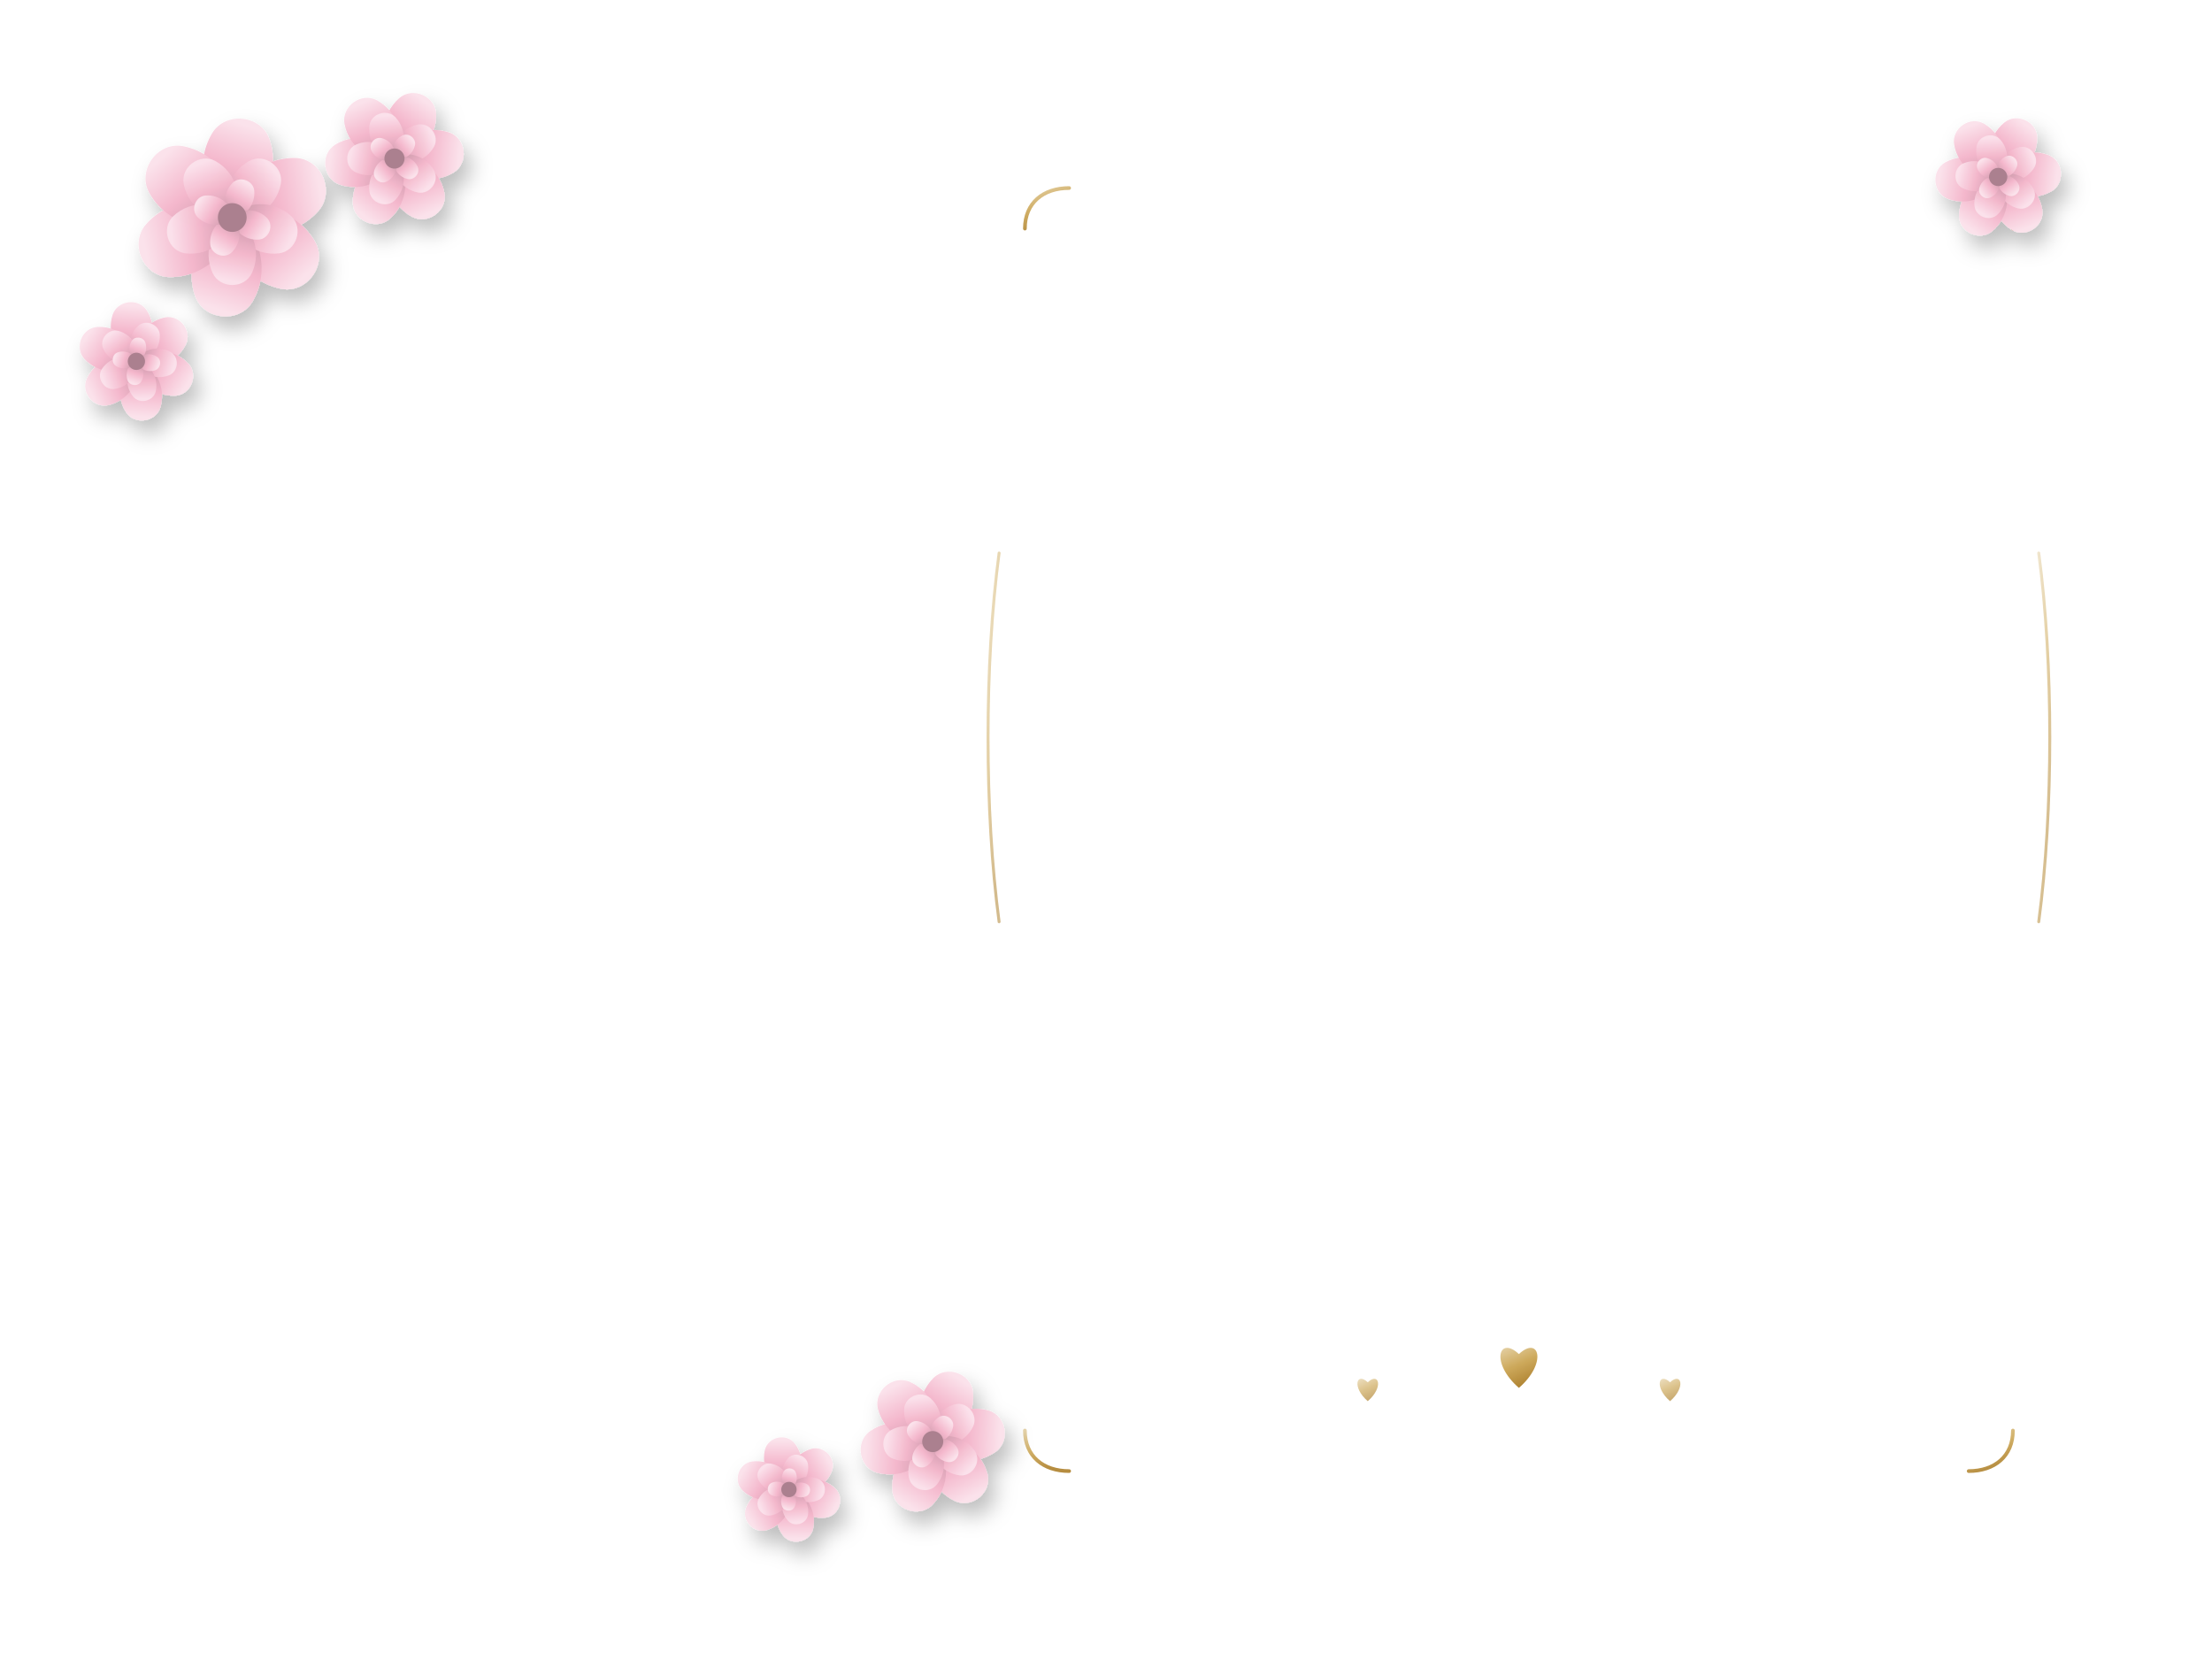
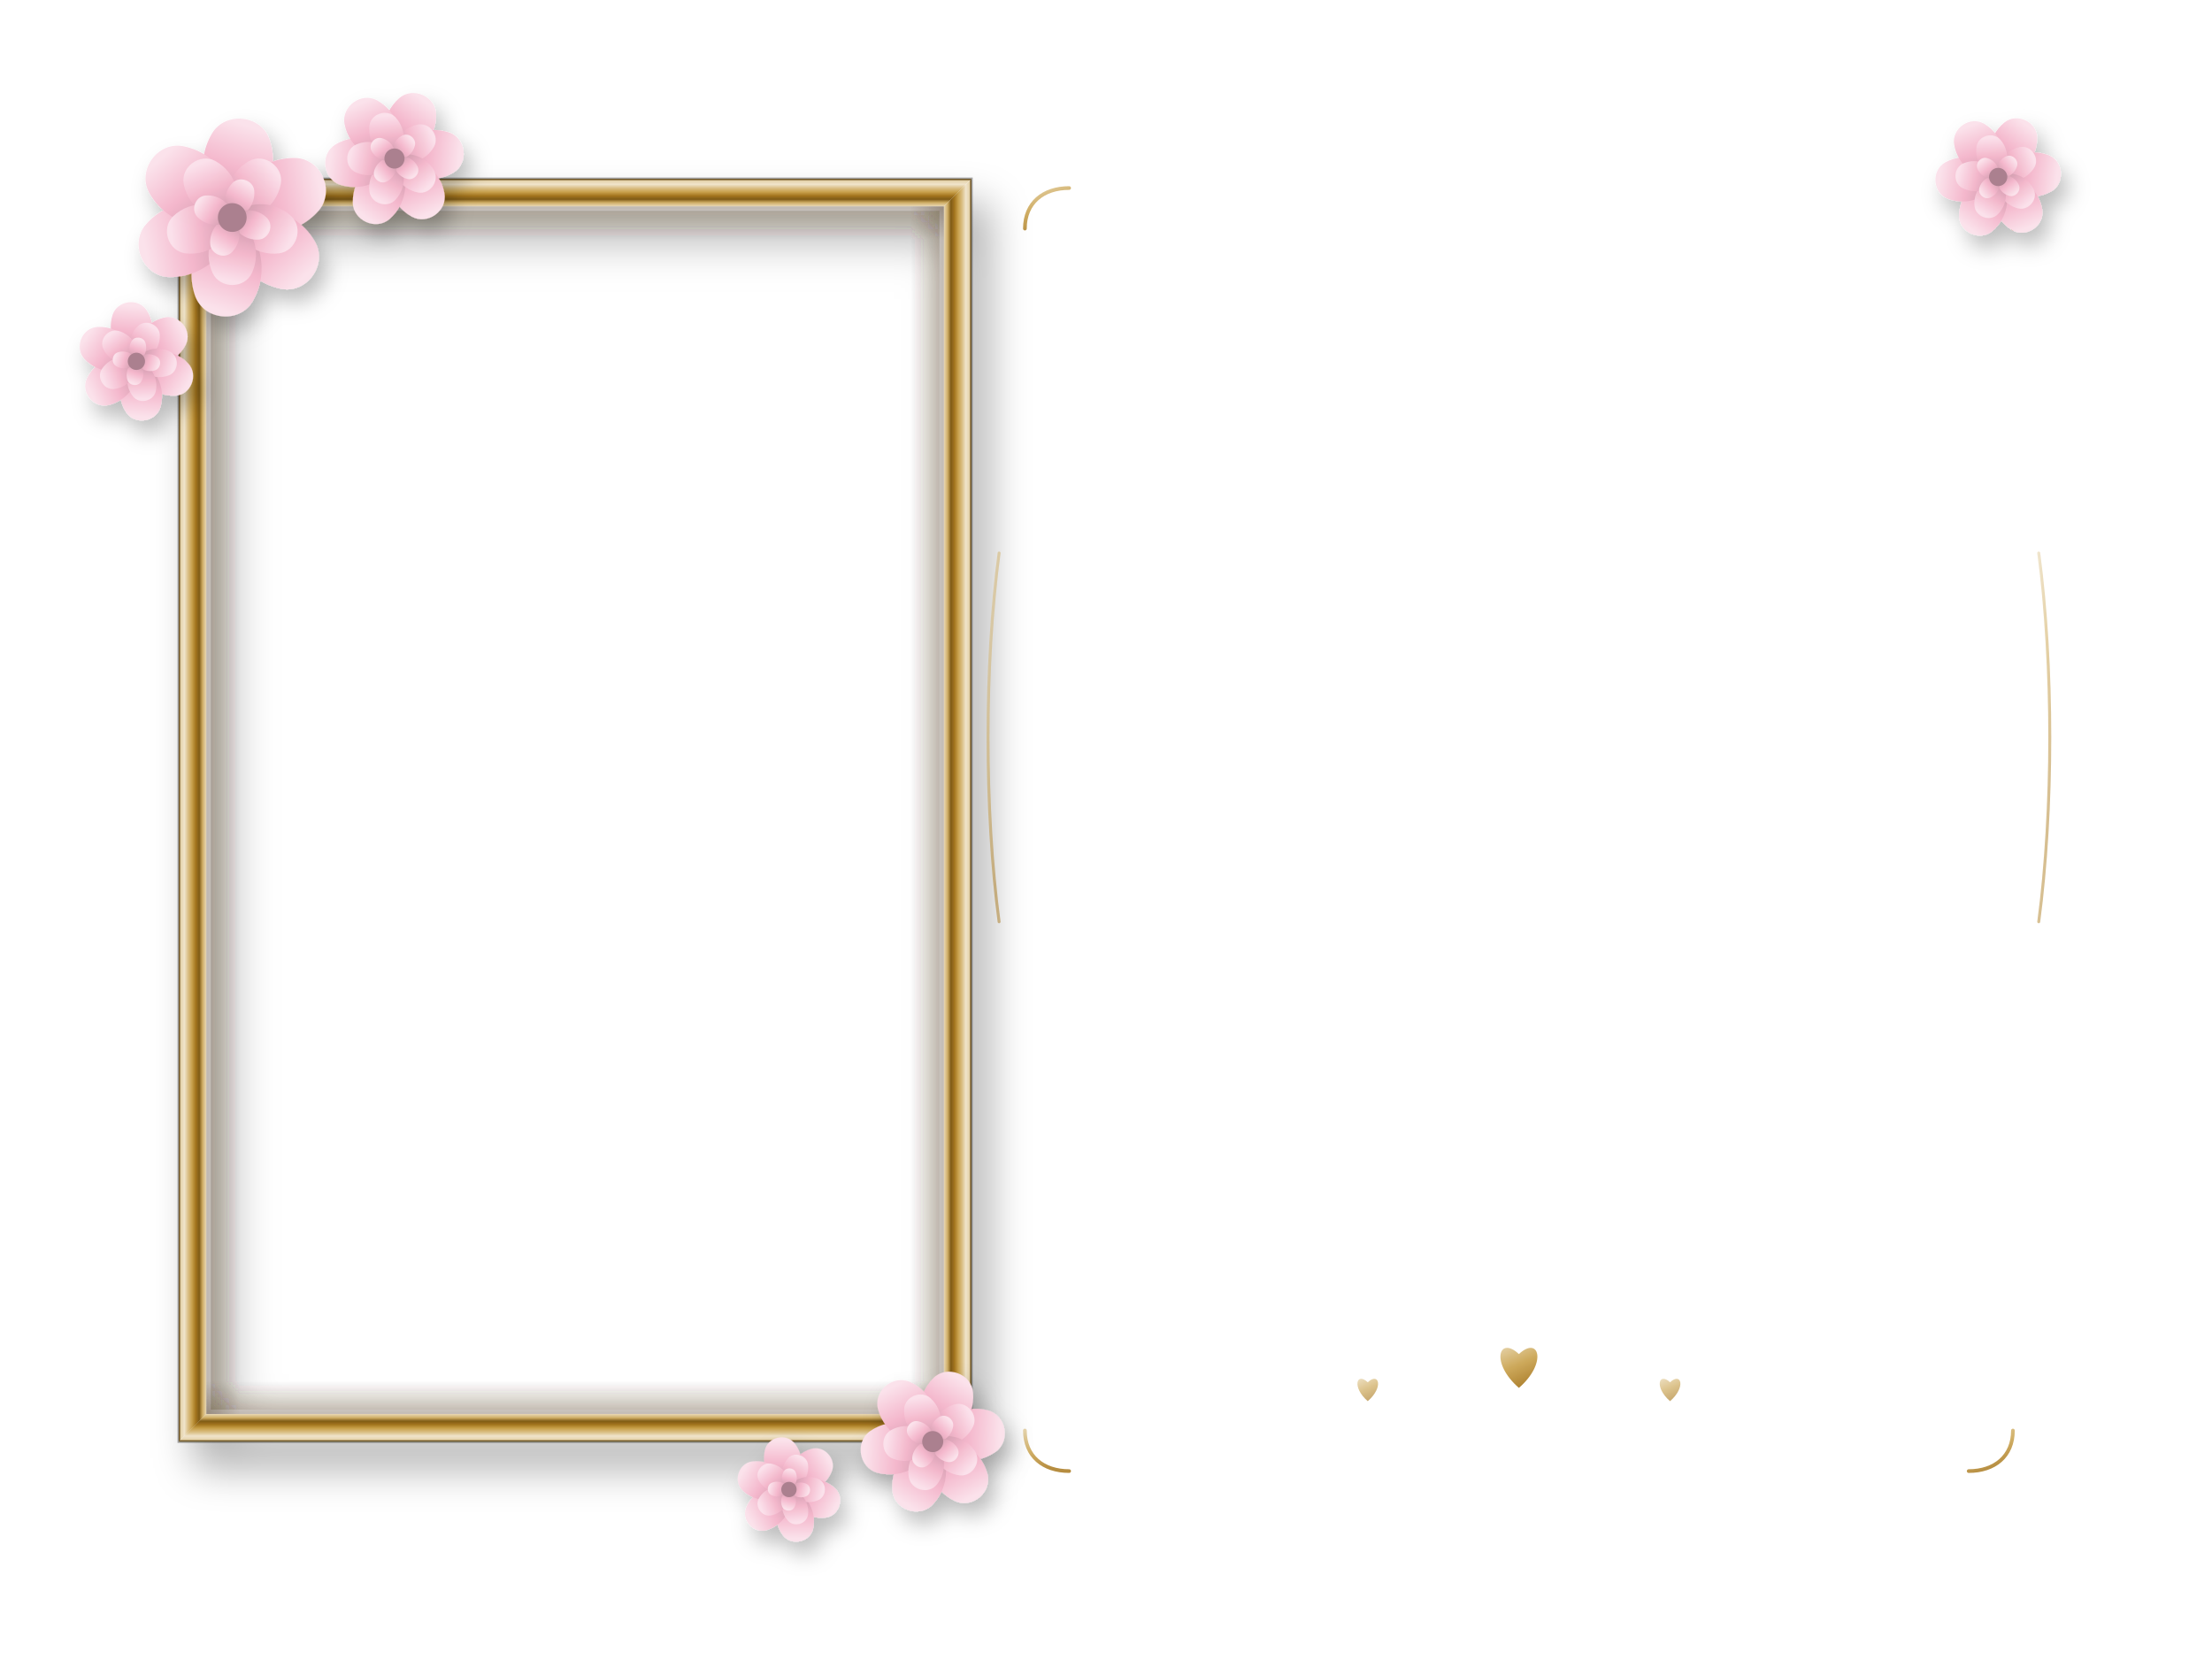
<svg xmlns="http://www.w3.org/2000/svg" viewBox="0 0 1200 900" width="1200" height="900">
  <defs>
+     <linearGradient id="bvT" x1="0" y1="0" x2="0" y2="1">
+       <stop offset="0%" stop-color="#986d1c" />
+       <stop offset="8%" stop-color="#e6d4ae" />
+       <stop offset="20%" stop-color="#f0e4cc" />
+       <stop offset="33%" stop-color="#dbc189" />
+       <stop offset="48%" stop-color="#c8a04a" />
+       <stop offset="62%" stop-color="#a1731d" />
+       <stop offset="74%" stop-color="#7f5b17" />
+       <stop offset="86%" stop-color="#d0ae65" />
+       <stop offset="100%" stop-color="#e9d9b7" />
+     </linearGradient>
+     <linearGradient id="bvL" x1="0" y1="0" x2="1" y2="0">
+       <stop offset="0%" stop-color="#986d1c" />
+       <stop offset="8%" stop-color="#e6d4ae" />
+       <stop offset="20%" stop-color="#f0e4cc" />
+       <stop offset="33%" stop-color="#dbc189" />
+       <stop offset="48%" stop-color="#c8a04a" />
+       <stop offset="62%" stop-color="#a1731d" />
+       <stop offset="74%" stop-color="#7f5b17" />
+       <stop offset="86%" stop-color="#d0ae65" />
+       <stop offset="100%" stop-color="#e9d9b7" />
+     </linearGradient>
+     <linearGradient id="bvB" x1="0" y1="1" x2="0" y2="0">
+       <stop offset="0%" stop-color="#986d1c" />
+       <stop offset="8%" stop-color="#e6d4ae" />
+       <stop offset="20%" stop-color="#f0e4cc" />
+       <stop offset="33%" stop-color="#dbc189" />
+       <stop offset="48%" stop-color="#c8a04a" />
+       <stop offset="62%" stop-color="#a1731d" />
+       <stop offset="74%" stop-color="#7f5b17" />
+       <stop offset="86%" stop-color="#d0ae65" />
+       <stop offset="100%" stop-color="#e9d9b7" />
+     </linearGradient>
+     <linearGradient id="bvR" x1="1" y1="0" x2="0" y2="0">
+       <stop offset="0%" stop-color="#986d1c" />
+       <stop offset="8%" stop-color="#e6d4ae" />
+       <stop offset="20%" stop-color="#f0e4cc" />
+       <stop offset="33%" stop-color="#dbc189" />
+       <stop offset="48%" stop-color="#c8a04a" />
+       <stop offset="62%" stop-color="#a1731d" />
+       <stop offset="74%" stop-color="#7f5b17" />
+       <stop offset="86%" stop-color="#d0ae65" />
+       <stop offset="100%" stop-color="#e9d9b7" />
+     </linearGradient>
+     <linearGradient id="isT" x1="0" y1="0" x2="0" y2="1">
+       <stop offset="0%" stop-color="#3d2610" stop-opacity="0.3" />
+       <stop offset="100%" stop-color="#3d2610" stop-opacity="0" />
+     </linearGradient>
+     <linearGradient id="isB" x1="0" y1="1" x2="0" y2="0">
+       <stop offset="0%" stop-color="#3d2610" stop-opacity="0.3" />
+       <stop offset="100%" stop-color="#3d2610" stop-opacity="0" />
+     </linearGradient>
+     <linearGradient id="isL" x1="0" y1="0" x2="1" y2="0">
+       <stop offset="0%" stop-color="#3d2610" stop-opacity="0.3" />
+       <stop offset="100%" stop-color="#3d2610" stop-opacity="0" />
+     </linearGradient>
+     <linearGradient id="isR" x1="1" y1="0" x2="0" y2="0">
+       <stop offset="0%" stop-color="#3d2610" stop-opacity="0.3" />
+       <stop offset="100%" stop-color="#3d2610" stop-opacity="0" />
+     </linearGradient>
+     <filter id="castR" x="-16%" y="-12%" width="136%" height="128%">
+       <feDropShadow dx="9" dy="14" stdDeviation="11" flood-color="#000000" flood-opacity="0.34" />
+     </filter>
    <linearGradient id="pt" x1="0" y1="1" x2="0.15" y2="0">
      <stop offset="0%" stop-color="#be8f9f" />
      <stop offset="58%" stop-color="#f4b7cc" />
      <stop offset="100%" stop-color="#fbe2eb" />
    </linearGradient>
    <path id="p" d="M0,4 C-26,-10 -40,-44 -26,-74 C-16,-95 16,-95 26,-74 C40,-44 26,-10 0,4 Z" />
    <symbol id="dec" viewBox="-100 -100 200 200">
      <g fill="url(#pt)">
        <use href="#p" transform="rotate(6)" />
        <use href="#p" transform="rotate(66)" />
        <use href="#p" transform="rotate(126)" />
        <use href="#p" transform="rotate(186)" />
        <use href="#p" transform="rotate(246)" />
        <use href="#p" transform="rotate(306)" />
      </g>
      <g fill="url(#pt)" opacity="0.97">
        <use href="#p" transform="rotate(36) scale(0.68)" />
        <use href="#p" transform="rotate(108) scale(0.68)" />
        <use href="#p" transform="rotate(180) scale(0.68)" />
        <use href="#p" transform="rotate(252) scale(0.68)" />
        <use href="#p" transform="rotate(324) scale(0.68)" />
      </g>
      <g fill="url(#pt)">
        <use href="#p" transform="rotate(20) scale(0.4)" />
        <use href="#p" transform="rotate(110) scale(0.4)" />
        <use href="#p" transform="rotate(200) scale(0.4)" />
        <use href="#p" transform="rotate(290) scale(0.4)" />
      </g>
      <circle r="13" fill="#ab808f" />
    </symbol>
    <linearGradient id="pnl" x1="0" y1="0" x2="0.4" y2="1">
      <stop offset="0%" stop-color="#e1cb9b" />
      <stop offset="52%" stop-color="#c8a04a" />
      <stop offset="100%" stop-color="#a9791f" />
    </linearGradient>
    <symbol id="pmo" viewBox="-50 -50 100 100">
      <path d="M0,32 C-46,-8 -32,-52 0,-22 C32,-52 46,-8 0,32 Z" />
    </symbol>
    <filter id="dr" x="-26%" y="-26%" width="154%" height="154%">
      <feDropShadow dx="4" dy="7" stdDeviation="6" flood-color="#000000" flood-opacity="0.26" />
    </filter>
  </defs>
+   <g transform="translate(112,112)" filter="url(#castR)">
+     <path d="M-15,-15 L415,-15 L400,0 L0,0 Z" fill="url(#bvT)" />
+     <path d="M-15,-15 L0,0 L0,655 L-15,670 Z" fill="url(#bvL)" />
+     <path d="M415,-15 L415,670 L400,655 L400,0 Z" fill="url(#bvR)" />
+     <path d="M415,670 L-15,670 L0,655 L400,655 Z" fill="url(#bvB)" />
+     <rect x="-15" y="-15" width="430" height="685" fill="none" stroke="#00000055" stroke-width="1.4" />
+     <rect x="1.2" y="1.2" width="397.6" height="652.6" fill="none" stroke="#ffffffaa" stroke-width="2.2" />
+     <rect x="0" y="0" width="400" height="18" fill="url(#isT)" />
+     <rect x="0" y="637" width="400" height="18" fill="url(#isB)" />
+     <rect x="0" y="0" width="18" height="655" fill="url(#isL)" />
+     <rect x="382" y="0" width="18" height="655" fill="url(#isR)" />
+   </g>
  <g fill="none" stroke="url(#pnl)" stroke-linecap="round" opacity="0.85">
    <path d="M556,124 C556,110 566,102 580,102" stroke-width="2" />
    <path d="M1092,124 C1092,110 1082,102 1068,102" stroke-width="2" />
    <path d="M556,776 C556,790 566,798 580,798" stroke-width="2" />
    <path d="M1092,776 C1092,790 1082,798 1068,798" stroke-width="2" />
    <path d="M542,300 C534,360 534,440 542,500" stroke-width="1.6" opacity="0.6" />
    <path d="M1106,300 C1114,360 1114,440 1106,500" stroke-width="1.6" opacity="0.6" />
  </g>
  <g fill="url(#pnl)" opacity="0.9">
    <use href="#pmo" x="-50" y="-50" width="100" height="100" transform="translate(824,742) scale(0.34)" />
    <use href="#pmo" x="-50" y="-50" width="100" height="100" transform="translate(742,754) scale(0.19)" opacity="0.7" />
    <use href="#pmo" x="-50" y="-50" width="100" height="100" transform="translate(906,754) scale(0.19)" opacity="0.7" />
  </g>
  <g filter="url(#dr)">
    <use href="#dec" x="-100" y="-100" width="200" height="200" transform="translate(126,118) scale(0.6)" />
    <use href="#dec" x="-100" y="-100" width="200" height="200" transform="translate(214,86) rotate(18) scale(0.42)" />
    <use href="#dec" x="-100" y="-100" width="200" height="200" transform="translate(74,196) rotate(-14) scale(0.36)" />
    <use href="#dec" x="-100" y="-100" width="200" height="200" transform="translate(506,782) rotate(14) scale(0.44)" />
    <use href="#dec" x="-100" y="-100" width="200" height="200" transform="translate(428,808) rotate(-18) scale(0.32)" />
    <use href="#dec" x="-100" y="-100" width="200" height="200" transform="translate(1084,96) rotate(20) scale(0.38)" />
  </g>
</svg>
